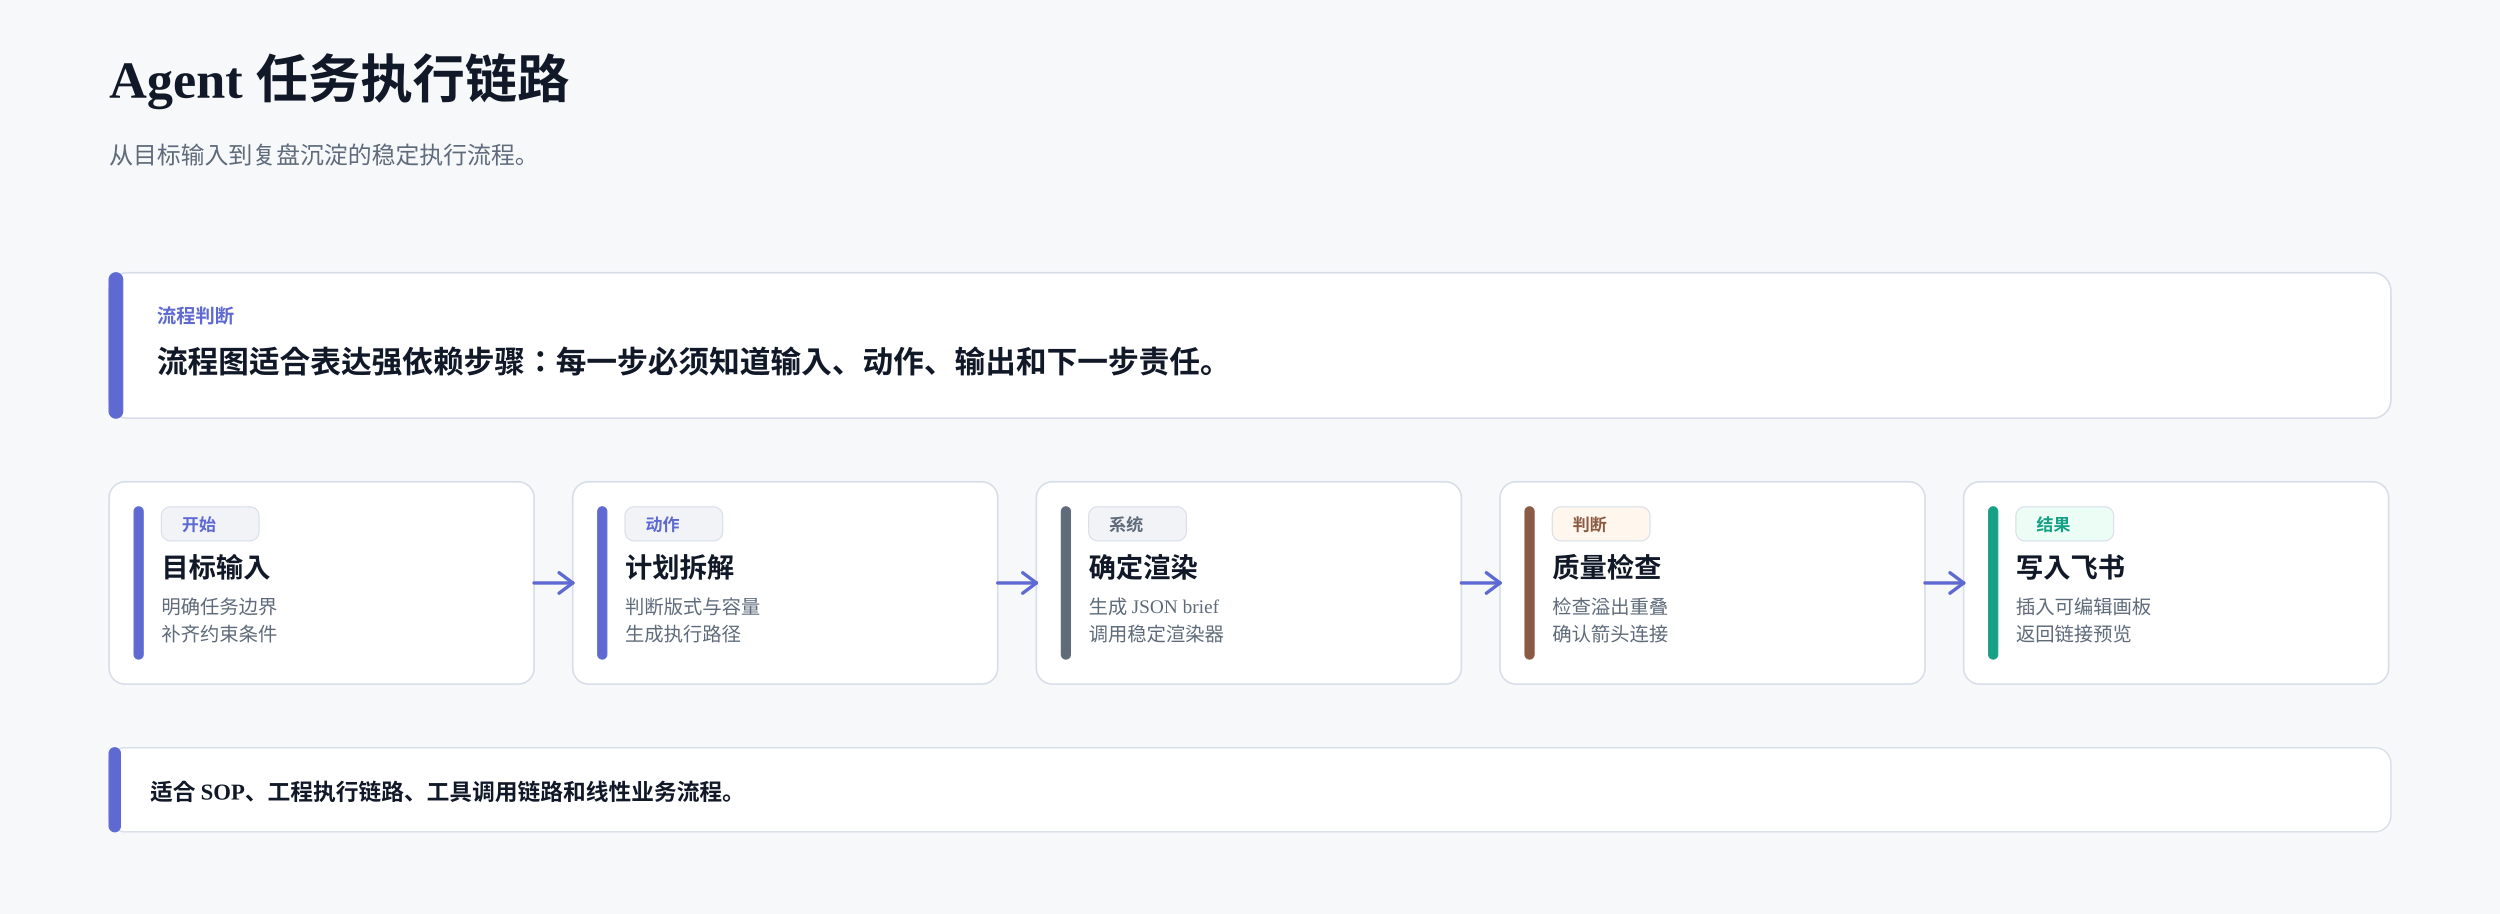
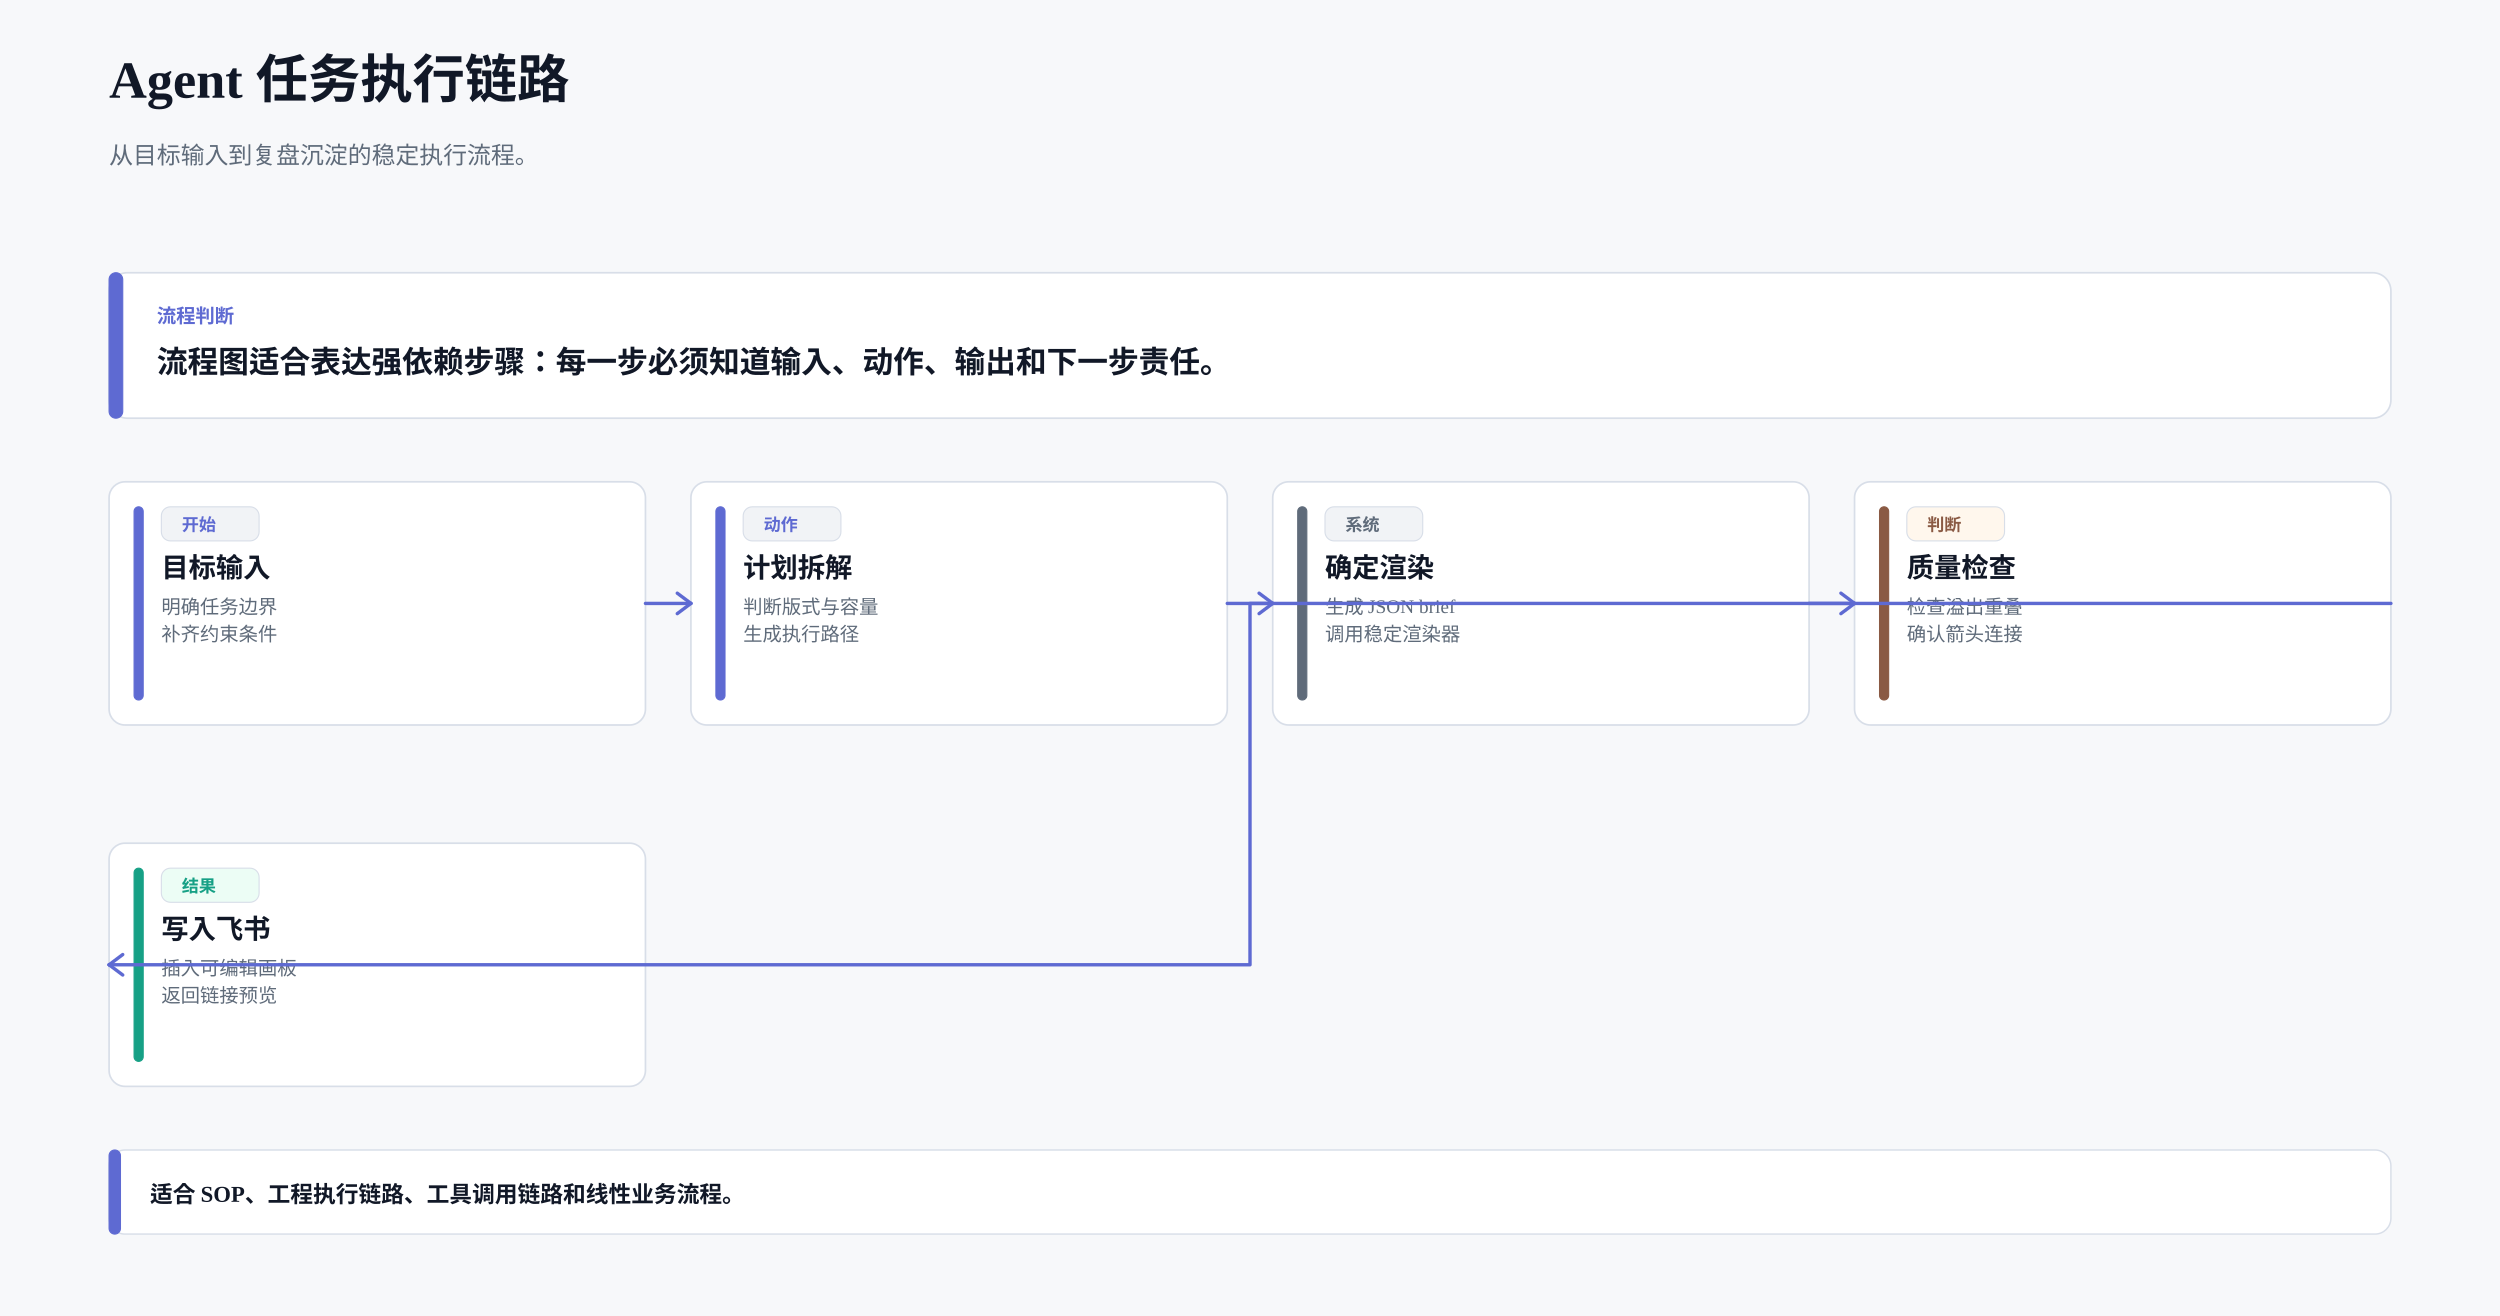
- <svg xmlns="http://www.w3.org/2000/svg" width="2200" height="804" viewBox="0 0 2200 804" data-layout-engine="v4" data-layout="flow-canvas" data-flow-mode="linear-flow">
-   <rect x="0" y="0" width="2200" height="804" rx="0" fill="#F7F8FA" stroke="#F7F8FA" stroke-width="0" />
+ <svg xmlns="http://www.w3.org/2000/svg" width="2200" height="1158" viewBox="0 0 2200 1158" data-layout-engine="v4" data-layout="flow-canvas" data-flow-mode="linear-flow">
+   <rect x="0" y="0" width="2200" height="1158" rx="0" fill="#F7F8FA" stroke="#F7F8FA" stroke-width="0" />
  <g>
    <text x="96" y="86" font-size="46" fill="#111827" font-weight="700">
      <tspan x="96" dy="0">Agent 任务执行链路</tspan>
    </text>
    <text x="96" y="144" font-size="21" fill="#5F6B7A" font-weight="500">
      <tspan x="96" dy="0">从目标输入到复盘沉淀的稳定执行流程。</tspan>
    </text>
    <rect x="96" y="240" width="2008" height="128" rx="16" fill="#FFFFFF" stroke="#D8DEE8" stroke-width="1.5" />
    <rect x="96" y="240" width="12" height="128" rx="6" fill="#5E6AD2" stroke="#5E6AD2" stroke-width="1" />
    <text x="138" y="284" font-size="17" fill="#5E6AD2" font-weight="700">
      <tspan x="138" dy="0">流程判断</tspan>
    </text>
    <text x="138" y="328" font-size="27" fill="#111827" font-weight="700">
      <tspan x="138" dy="0">流程图适合表达强依赖步骤：每一步必须知道输入、动作、输出和下一步责任。</tspan>
    </text>
-     <rect x="96" y="424" width="374" height="178" rx="14" fill="#FFFFFF" stroke="#D8DEE8" stroke-width="1.5" data-flow-node="goal" />
-     <rect x="118" y="446" width="8" height="134" rx="4" fill="#5E6AD2" stroke="#5E6AD2" stroke-width="1" />
+     <rect x="96" y="424" width="472" height="214" rx="14" fill="#FFFFFF" stroke="#D8DEE8" stroke-width="1.5" data-flow-node="goal" />
+     <rect x="118" y="446" width="8" height="170" rx="4" fill="#5E6AD2" stroke="#5E6AD2" stroke-width="1" />
    <rect x="142" y="446" width="86" height="30" rx="8" fill="#F1F3F6" stroke="#D8DEE8" stroke-width="1" />
    <text x="160" y="467" font-size="15" fill="#5E6AD2" font-weight="700">
      <tspan x="160" dy="0">开始</tspan>
    </text>
    <text x="142" y="508" font-size="24" fill="#111827" font-weight="700">
      <tspan x="142" dy="0">目标输入</tspan>
    </text>
    <text x="142" y="540" font-size="17" fill="#5F6B7A" font-weight="500">
      <tspan x="142" dy="0">明确任务边界</tspan>
      <tspan x="142" dy="24">补齐约束条件</tspan>
    </text>
-     <rect x="504" y="424" width="374" height="178" rx="14" fill="#FFFFFF" stroke="#D8DEE8" stroke-width="1.5" data-flow-node="plan" />
-     <rect x="526" y="446" width="8" height="134" rx="4" fill="#5E6AD2" stroke="#5E6AD2" stroke-width="1" />
-     <rect x="550" y="446" width="86" height="30" rx="8" fill="#F1F3F6" stroke="#D8DEE8" stroke-width="1" />
-     <text x="568" y="467" font-size="15" fill="#5E6AD2" font-weight="700">
-       <tspan x="568" dy="0">动作</tspan>
+     <rect x="608" y="424" width="472" height="214" rx="14" fill="#FFFFFF" stroke="#D8DEE8" stroke-width="1.5" data-flow-node="plan" />
+     <rect x="630" y="446" width="8" height="170" rx="4" fill="#5E6AD2" stroke="#5E6AD2" stroke-width="1" />
+     <rect x="654" y="446" width="86" height="30" rx="8" fill="#F1F3F6" stroke="#D8DEE8" stroke-width="1" />
+     <text x="672" y="467" font-size="15" fill="#5E6AD2" font-weight="700">
+       <tspan x="672" dy="0">动作</tspan>
    </text>
-     <text x="550" y="508" font-size="24" fill="#111827" font-weight="700">
-       <tspan x="550" dy="0">计划拆解</tspan>
+     <text x="654" y="508" font-size="24" fill="#111827" font-weight="700">
+       <tspan x="654" dy="0">计划拆解</tspan>
    </text>
-     <text x="550" y="540" font-size="17" fill="#5F6B7A" font-weight="500">
-       <tspan x="550" dy="0">判断版式与容量</tspan>
-       <tspan x="550" dy="24">生成执行路径</tspan>
+     <text x="654" y="540" font-size="17" fill="#5F6B7A" font-weight="500">
+       <tspan x="654" dy="0">判断版式与容量</tspan>
+       <tspan x="654" dy="24">生成执行路径</tspan>
    </text>
-     <rect x="912" y="424" width="374" height="178" rx="14" fill="#FFFFFF" stroke="#D8DEE8" stroke-width="1.5" data-flow-node="render" />
-     <rect x="934" y="446" width="8" height="134" rx="4" fill="#5F6B7A" stroke="#5F6B7A" stroke-width="1" />
-     <rect x="958" y="446" width="86" height="30" rx="8" fill="#F1F3F6" stroke="#D8DEE8" stroke-width="1" />
-     <text x="976" y="467" font-size="15" fill="#5F6B7A" font-weight="700">
-       <tspan x="976" dy="0">系统</tspan>
+     <rect x="1120" y="424" width="472" height="214" rx="14" fill="#FFFFFF" stroke="#D8DEE8" stroke-width="1.5" data-flow-node="render" />
+     <rect x="1142" y="446" width="8" height="170" rx="4" fill="#5F6B7A" stroke="#5F6B7A" stroke-width="1" />
+     <rect x="1166" y="446" width="86" height="30" rx="8" fill="#F1F3F6" stroke="#D8DEE8" stroke-width="1" />
+     <text x="1184" y="467" font-size="15" fill="#5F6B7A" font-weight="700">
+       <tspan x="1184" dy="0">系统</tspan>
    </text>
-     <text x="958" y="508" font-size="24" fill="#111827" font-weight="700">
-       <tspan x="958" dy="0">确定渲染</tspan>
+     <text x="1166" y="508" font-size="24" fill="#111827" font-weight="700">
+       <tspan x="1166" dy="0">确定渲染</tspan>
    </text>
-     <text x="958" y="540" font-size="17" fill="#5F6B7A" font-weight="500">
-       <tspan x="958" dy="0">生成 JSON brief</tspan>
-       <tspan x="958" dy="24">调用稳定渲染器</tspan>
+     <text x="1166" y="540" font-size="17" fill="#5F6B7A" font-weight="500">
+       <tspan x="1166" dy="0">生成 JSON brief</tspan>
+       <tspan x="1166" dy="24">调用稳定渲染器</tspan>
    </text>
-     <rect x="1320" y="424" width="374" height="178" rx="14" fill="#FFFFFF" stroke="#D8DEE8" stroke-width="1.5" data-flow-node="check" />
-     <rect x="1342" y="446" width="8" height="134" rx="4" fill="#8A5A44" stroke="#8A5A44" stroke-width="1" />
-     <rect x="1366" y="446" width="86" height="30" rx="8" fill="#FFF7ED" stroke="#D8DEE8" stroke-width="1" />
-     <text x="1384" y="467" font-size="15" fill="#8A5A44" font-weight="700">
-       <tspan x="1384" dy="0">判断</tspan>
+     <rect x="1632" y="424" width="472" height="214" rx="14" fill="#FFFFFF" stroke="#D8DEE8" stroke-width="1.5" data-flow-node="check" />
+     <rect x="1654" y="446" width="8" height="170" rx="4" fill="#8A5A44" stroke="#8A5A44" stroke-width="1" />
+     <rect x="1678" y="446" width="86" height="30" rx="8" fill="#FFF7ED" stroke="#D8DEE8" stroke-width="1" />
+     <text x="1696" y="467" font-size="15" fill="#8A5A44" font-weight="700">
+       <tspan x="1696" dy="0">判断</tspan>
    </text>
-     <text x="1366" y="508" font-size="24" fill="#111827" font-weight="700">
-       <tspan x="1366" dy="0">质量检查</tspan>
+     <text x="1678" y="508" font-size="24" fill="#111827" font-weight="700">
+       <tspan x="1678" dy="0">质量检查</tspan>
    </text>
-     <text x="1366" y="540" font-size="17" fill="#5F6B7A" font-weight="500">
-       <tspan x="1366" dy="0">检查溢出重叠</tspan>
-       <tspan x="1366" dy="24">确认箭头连接</tspan>
+     <text x="1678" y="540" font-size="17" fill="#5F6B7A" font-weight="500">
+       <tspan x="1678" dy="0">检查溢出重叠</tspan>
+       <tspan x="1678" dy="24">确认箭头连接</tspan>
    </text>
-     <rect x="1728" y="424" width="374" height="178" rx="14" fill="#FFFFFF" stroke="#D8DEE8" stroke-width="1.5" data-flow-node="deliver" />
-     <rect x="1750" y="446" width="8" height="134" rx="4" fill="#16A085" stroke="#16A085" stroke-width="1" />
-     <rect x="1774" y="446" width="86" height="30" rx="8" fill="#ECFDF5" stroke="#D8DEE8" stroke-width="1" />
-     <text x="1792" y="467" font-size="15" fill="#16A085" font-weight="700">
-       <tspan x="1792" dy="0">结果</tspan>
+     <rect x="96" y="742" width="472" height="214" rx="14" fill="#FFFFFF" stroke="#D8DEE8" stroke-width="1.5" data-flow-node="deliver" />
+     <rect x="118" y="764" width="8" height="170" rx="4" fill="#16A085" stroke="#16A085" stroke-width="1" />
+     <rect x="142" y="764" width="86" height="30" rx="8" fill="#ECFDF5" stroke="#D8DEE8" stroke-width="1" />
+     <text x="160" y="785" font-size="15" fill="#16A085" font-weight="700">
+       <tspan x="160" dy="0">结果</tspan>
    </text>
-     <text x="1774" y="508" font-size="24" fill="#111827" font-weight="700">
-       <tspan x="1774" dy="0">写入飞书</tspan>
+     <text x="142" y="826" font-size="24" fill="#111827" font-weight="700">
+       <tspan x="142" dy="0">写入飞书</tspan>
    </text>
-     <text x="1774" y="540" font-size="17" fill="#5F6B7A" font-weight="500">
-       <tspan x="1774" dy="0">插入可编辑画板</tspan>
-       <tspan x="1774" dy="24">返回链接预览</tspan>
+     <text x="142" y="858" font-size="17" fill="#5F6B7A" font-weight="500">
+       <tspan x="142" dy="0">插入可编辑画板</tspan>
+       <tspan x="142" dy="24">返回链接预览</tspan>
    </text>
-     <line x1="470" y1="513" x2="504" y2="513" stroke="#5E6AD2" stroke-width="3" stroke-linecap="round" data-flow-edge="goal-&gt;plan" data-from="goal" data-to="plan" data-start="470,513" data-end="504,513" />
-     <line x1="504" y1="513" x2="492" y2="504" stroke="#5E6AD2" stroke-width="3" stroke-linecap="round" />
-     <line x1="504" y1="513" x2="492" y2="522" stroke="#5E6AD2" stroke-width="3" stroke-linecap="round" />
-     <line x1="878" y1="513" x2="912" y2="513" stroke="#5E6AD2" stroke-width="3" stroke-linecap="round" data-flow-edge="plan-&gt;render" data-from="plan" data-to="render" data-start="878,513" data-end="912,513" />
-     <line x1="912" y1="513" x2="900" y2="504" stroke="#5E6AD2" stroke-width="3" stroke-linecap="round" />
-     <line x1="912" y1="513" x2="900" y2="522" stroke="#5E6AD2" stroke-width="3" stroke-linecap="round" />
-     <line x1="1286" y1="513" x2="1320" y2="513" stroke="#5E6AD2" stroke-width="3" stroke-linecap="round" data-flow-edge="render-&gt;check" data-from="render" data-to="check" data-start="1286,513" data-end="1320,513" />
-     <line x1="1320" y1="513" x2="1308" y2="504" stroke="#5E6AD2" stroke-width="3" stroke-linecap="round" />
-     <line x1="1320" y1="513" x2="1308" y2="522" stroke="#5E6AD2" stroke-width="3" stroke-linecap="round" />
-     <line x1="1694" y1="513" x2="1728" y2="513" stroke="#5E6AD2" stroke-width="3" stroke-linecap="round" data-flow-edge="check-&gt;deliver" data-from="check" data-to="deliver" data-start="1694,513" data-end="1728,513" />
-     <line x1="1728" y1="513" x2="1716" y2="504" stroke="#5E6AD2" stroke-width="3" stroke-linecap="round" />
-     <line x1="1728" y1="513" x2="1716" y2="522" stroke="#5E6AD2" stroke-width="3" stroke-linecap="round" />
-     <rect x="96" y="658" width="2008" height="74" rx="14" fill="#FFFFFF" stroke="#D8DEE8" stroke-width="1.3" />
-     <rect x="96" y="658" width="10" height="74" rx="5" fill="#5E6AD2" stroke="#5E6AD2" stroke-width="1" />
-     <text x="132" y="704" font-size="20" fill="#111827" font-weight="700">
+     <line x1="568" y1="531" x2="608" y2="531" stroke="#5E6AD2" stroke-width="3" stroke-linecap="round" data-flow-edge="goal-&gt;plan" data-from="goal" data-to="plan" data-start="568,531" data-end="608,531" />
+     <line x1="608" y1="531" x2="596" y2="522" stroke="#5E6AD2" stroke-width="3" stroke-linecap="round" />
+     <line x1="608" y1="531" x2="596" y2="540" stroke="#5E6AD2" stroke-width="3" stroke-linecap="round" />
+     <line x1="1080" y1="531" x2="1120" y2="531" stroke="#5E6AD2" stroke-width="3" stroke-linecap="round" data-flow-edge="plan-&gt;render" data-from="plan" data-to="render" data-start="1080,531" data-end="1120,531" />
+     <line x1="1120" y1="531" x2="1108" y2="522" stroke="#5E6AD2" stroke-width="3" stroke-linecap="round" />
+     <line x1="1120" y1="531" x2="1108" y2="540" stroke="#5E6AD2" stroke-width="3" stroke-linecap="round" />
+     <line x1="1592" y1="531" x2="1632" y2="531" stroke="#5E6AD2" stroke-width="3" stroke-linecap="round" data-flow-edge="render-&gt;check" data-from="render" data-to="check" data-start="1592,531" data-end="1632,531" />
+     <line x1="1632" y1="531" x2="1620" y2="522" stroke="#5E6AD2" stroke-width="3" stroke-linecap="round" />
+     <line x1="1632" y1="531" x2="1620" y2="540" stroke="#5E6AD2" stroke-width="3" stroke-linecap="round" />
+     <polyline points="2104,531 1100,531 1100,849 96,849" fill="none" stroke="#5E6AD2" stroke-width="3" stroke-linecap="round" stroke-linejoin="round" data-flow-edge="check-&gt;deliver" data-from="check" data-to="deliver" data-start="2104,531" data-end="96,849" />
+     <line x1="96" y1="849" x2="108" y2="840" stroke="#5E6AD2" stroke-width="3" stroke-linecap="round" />
+     <line x1="96" y1="849" x2="108" y2="858" stroke="#5E6AD2" stroke-width="3" stroke-linecap="round" />
+     <rect x="96" y="1012" width="2008" height="74" rx="14" fill="#FFFFFF" stroke="#D8DEE8" stroke-width="1.3" />
+     <rect x="96" y="1012" width="10" height="74" rx="5" fill="#5E6AD2" stroke="#5E6AD2" stroke-width="1" />
+     <text x="132" y="1058" font-size="20" fill="#111827" font-weight="700">
      <tspan x="132" dy="0">适合 SOP、工程执行链路、工具调用链路和线性业务流程。</tspan>
    </text>
  </g>
</svg>
